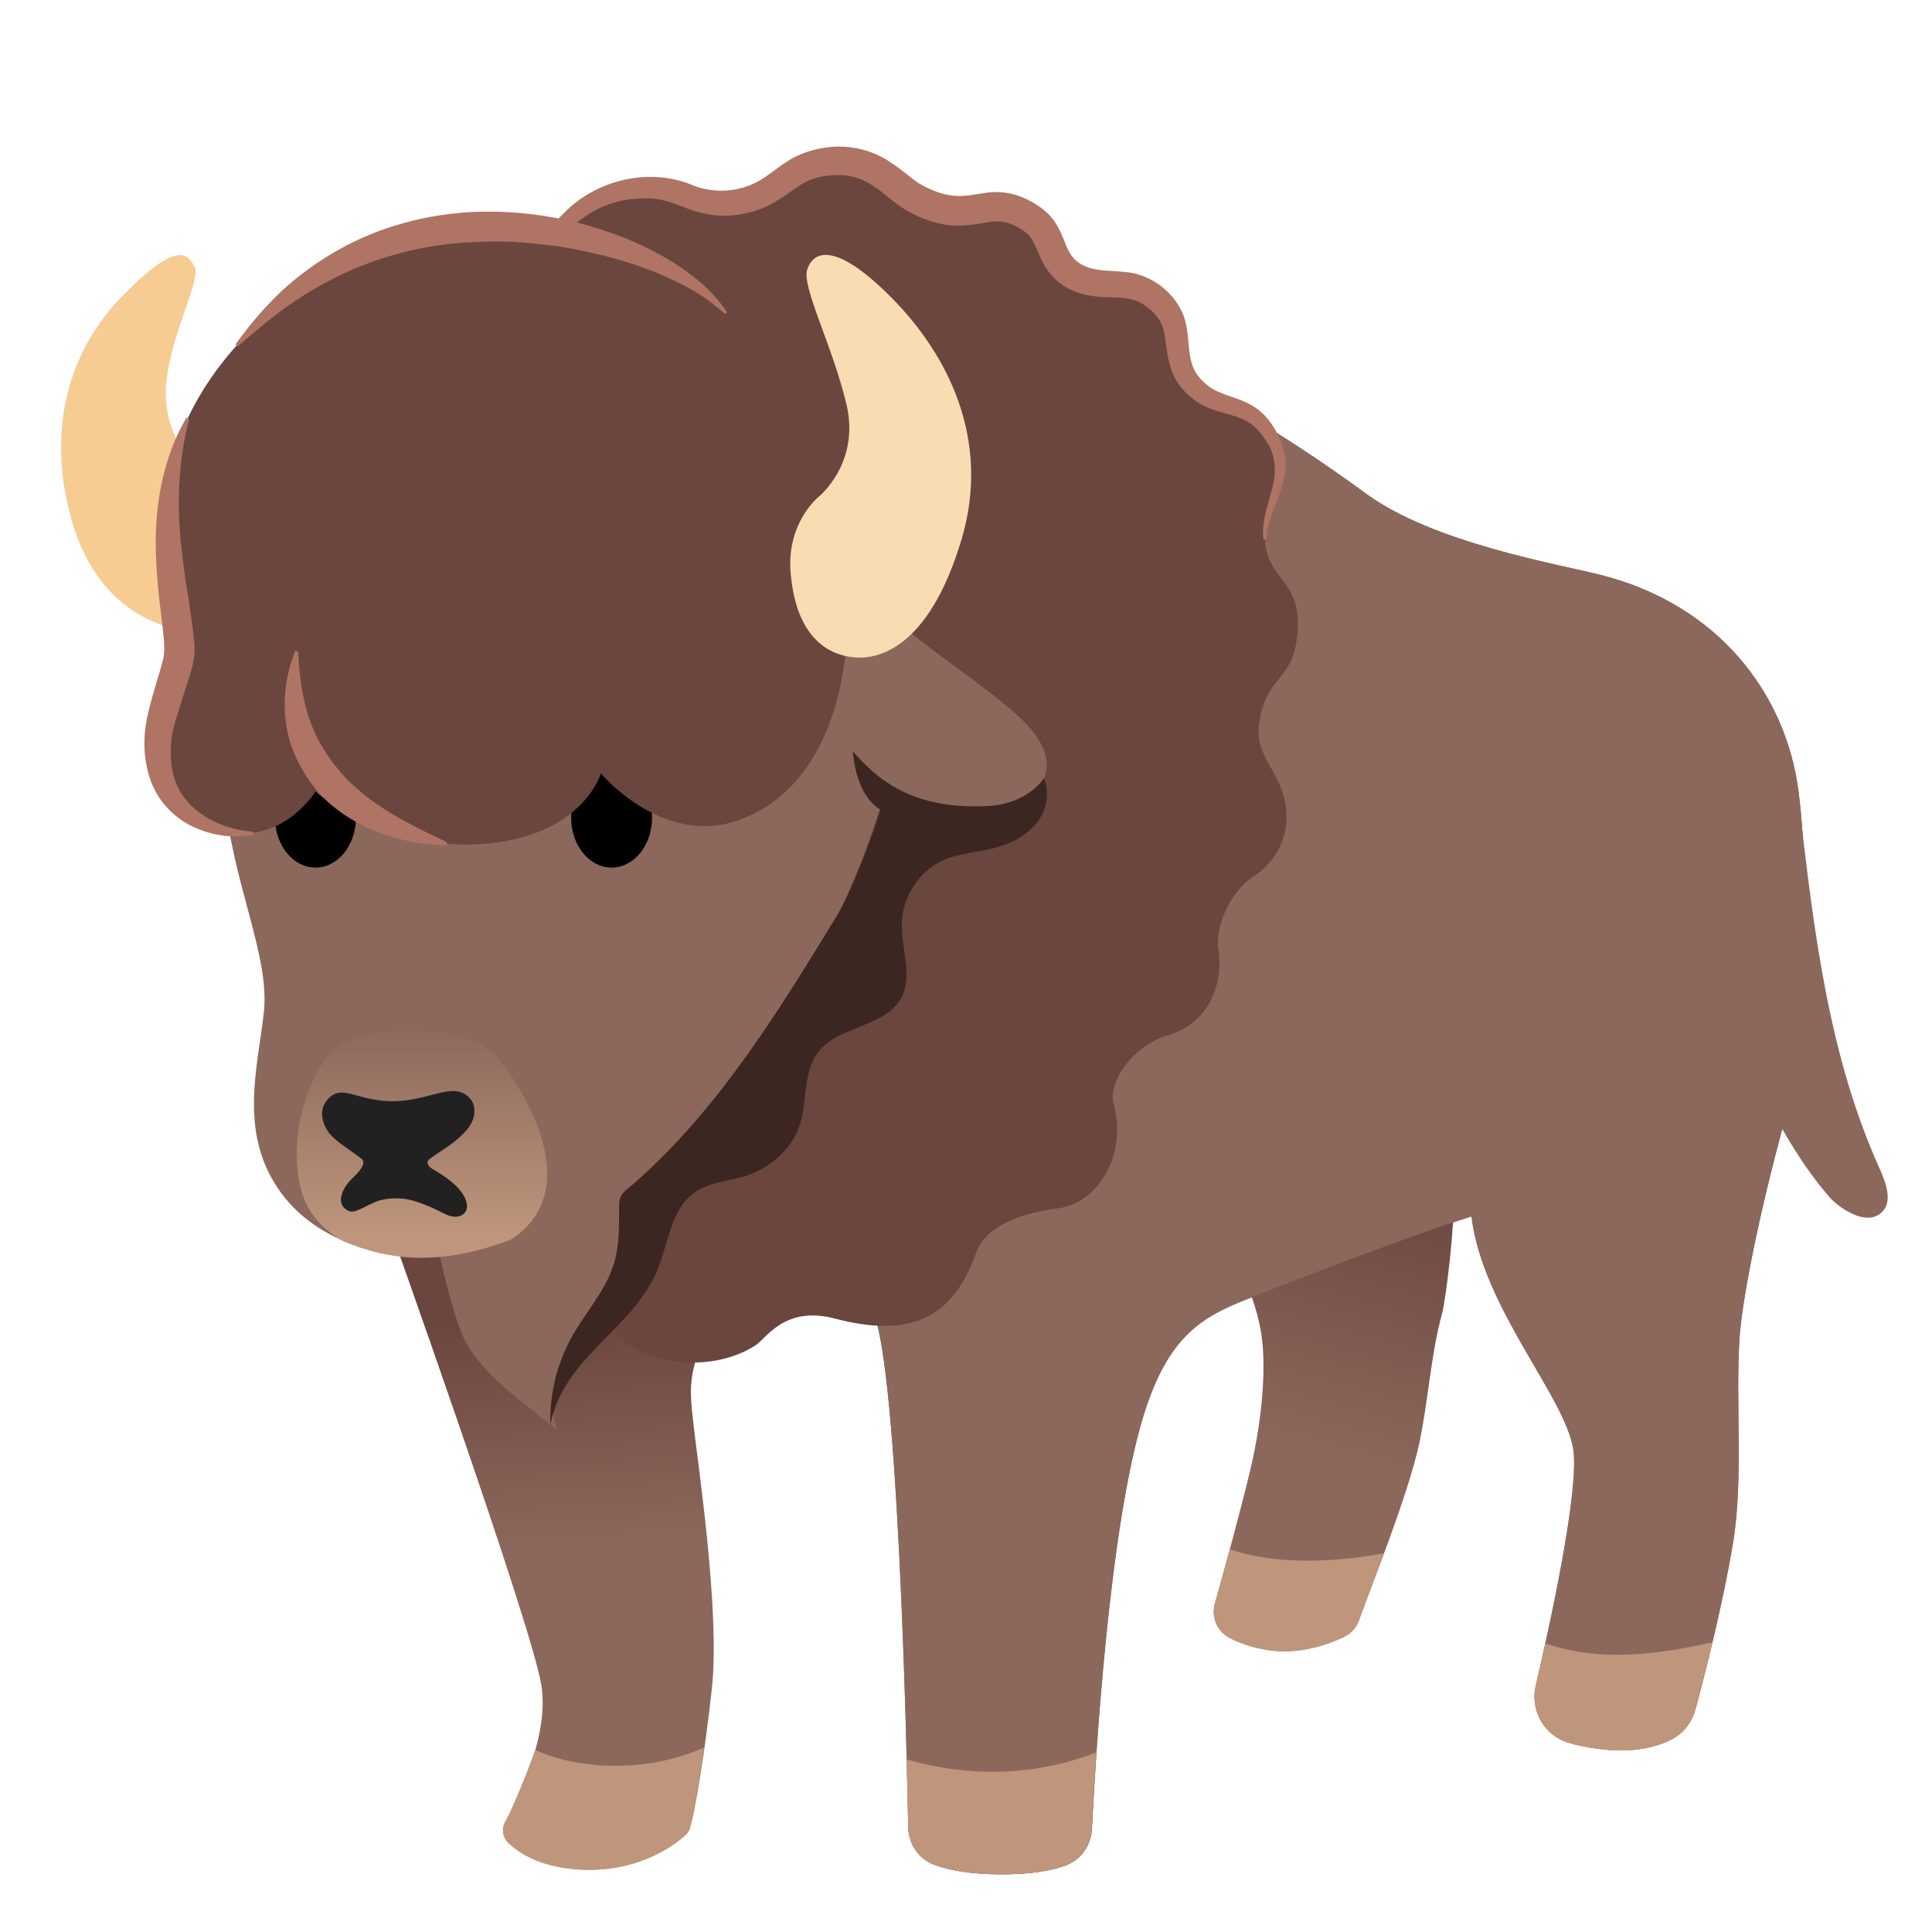
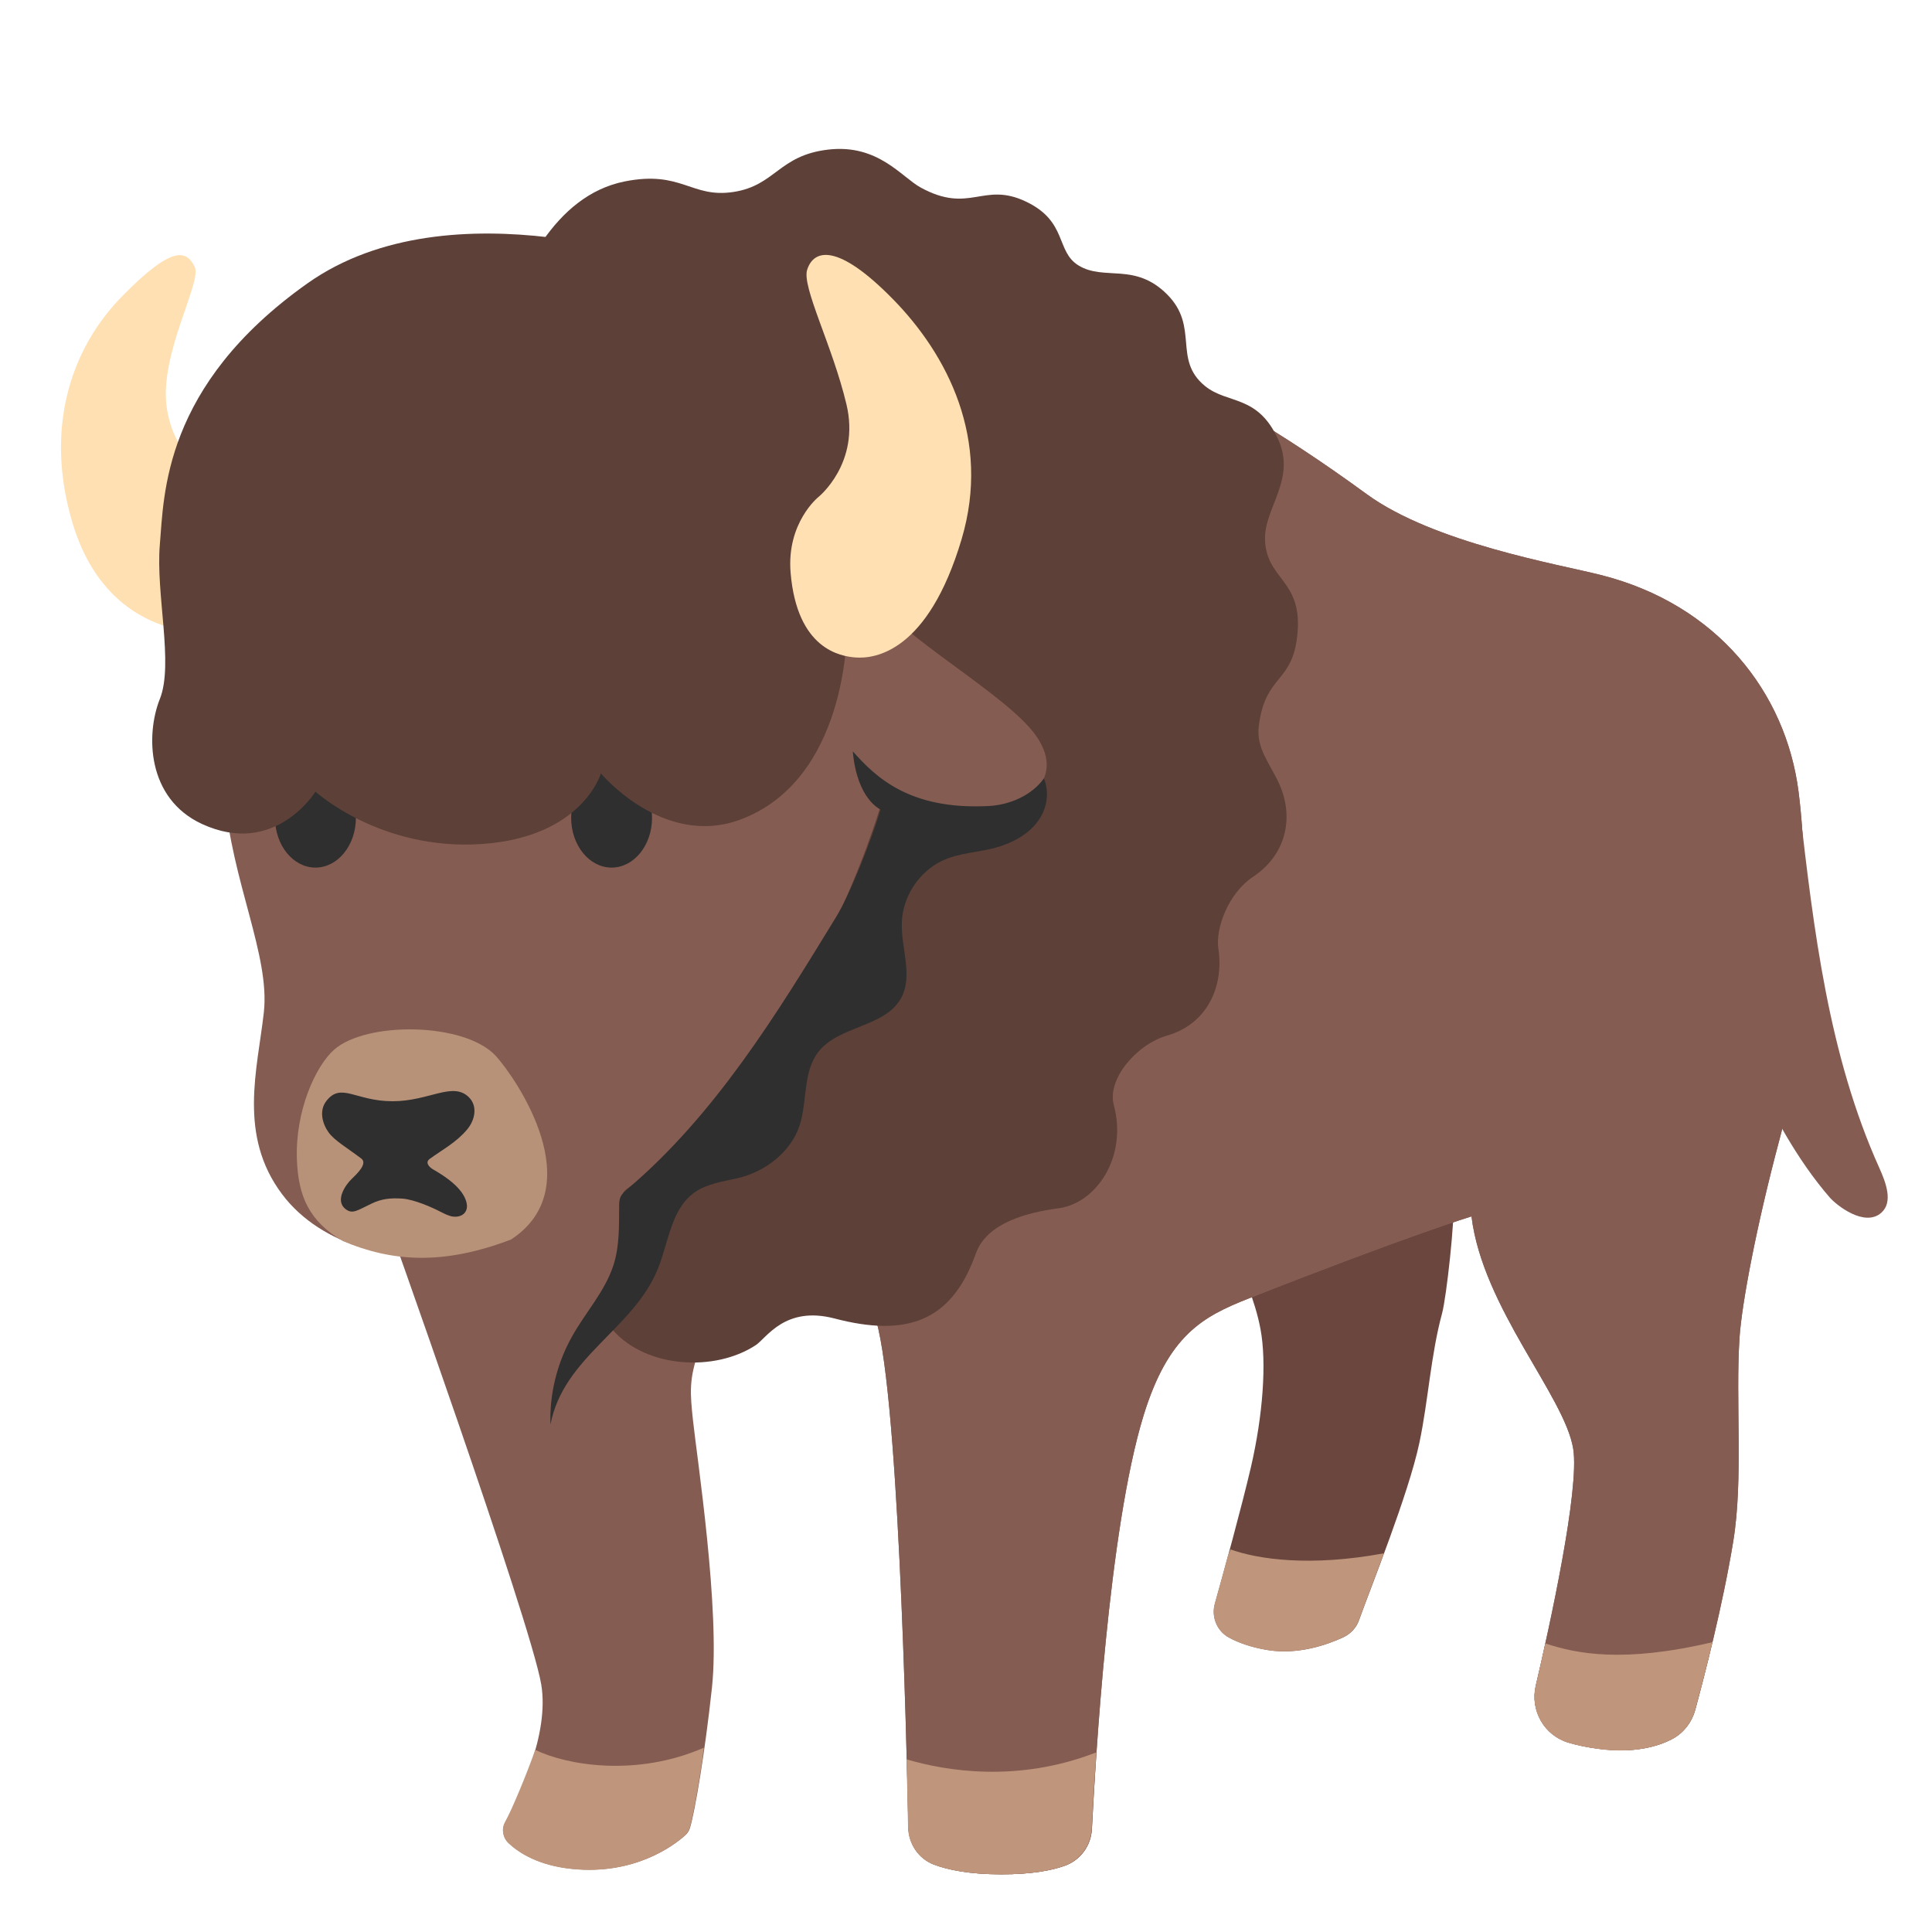
<svg xmlns="http://www.w3.org/2000/svg" version="1.1" id="Layer_9" x="0px" y="0px" viewBox="0 0 128 128" style="enable-background:new 0 0 128 128;" xml:space="preserve">
-   <path style="fill:#F7CC93;" d="M14.18,41.9c1.17-0.1,1.26-0.41,1.26-5.2c0-3.78-0.41-4.88-0.41-4.88s-3.36-0.68-3.98-4.79  c-0.53-3.53,2.35-8.34,1.85-9.35c-0.52-1.05-1.39-1.55-4.82,1.96c-3.41,3.48-5.13,8.75-3.29,14.96  C7.02,42.13,13.24,41.98,14.18,41.9z" />
+   <defs id="defs85277" />
+   <path style="fill:#ffe0b2;fill-opacity:1" d="M14.18,41.9c1.17-0.1,1.26-0.41,1.26-5.2c0-3.78-0.41-4.88-0.41-4.88s-3.36-0.68-3.98-4.79  c-0.53-3.53,2.35-8.34,1.85-9.35c-0.52-1.05-1.39-1.55-4.82,1.96c-3.41,3.48-5.13,8.75-3.29,14.96  C7.02,42.13,13.24,41.98,14.18,41.9z" id="path85203" />
  <linearGradient id="SVGID_1_" gradientUnits="userSpaceOnUse" x1="90.042" y1="76.785" x2="84.833" y2="95.854">
-     <stop offset="9.566327e-04" style="stop-color:#6A463E" />
-     <stop offset="1" style="stop-color:#8C685C" />
+     <stop offset="9.566327e-04" style="stop-color:#6A463E" id="stop85205" />
+     <stop offset="1" style="stop-color:#8C685C" id="stop85207" />
  </linearGradient>
-   <path style="fill:url(#SVGID_1_);" d="M86.39,69.93c2.2-0.76,4.78-0.48,6.61,0.95c2.44,1.92,3.12,5.3,3.31,8.4  c0.09,1.56-0.48,6.66-0.77,7.74c-0.75,2.76-0.91,5.76-1.5,8.56c-0.72,3.41-3.24,9.63-4,11.76c-0.18,0.51-0.56,0.91-1.05,1.14  c-1.04,0.48-2.97,1.17-5,0.84c-1.15-0.19-1.98-0.51-2.57-0.83c-0.8-0.44-1.17-1.37-0.93-2.24c0.58-2.08,1.77-6.4,2.39-9.06  c0.79-3.42,1.05-6.91,0.63-9.14c-0.73-3.89-3.26-6.82-2.61-11.04c0.42-2.7,2-5.27,4.39-6.59C85.63,70.23,86,70.06,86.39,69.93z" />
+   <path style="fill:#6a463e;fill-opacity:1" d="M86.39,69.93c2.2-0.76,4.78-0.48,6.61,0.95c2.44,1.92,3.12,5.3,3.31,8.4  c0.09,1.56-0.48,6.66-0.77,7.74c-0.75,2.76-0.91,5.76-1.5,8.56c-0.72,3.41-3.24,9.63-4,11.76c-0.18,0.51-0.56,0.91-1.05,1.14  c-1.04,0.48-2.97,1.17-5,0.84c-1.15-0.19-1.98-0.51-2.57-0.83c-0.8-0.44-1.17-1.37-0.93-2.24c0.58-2.08,1.77-6.4,2.39-9.06  c0.79-3.42,1.05-6.91,0.63-9.14c-0.73-3.89-3.26-6.82-2.61-11.04c0.42-2.7,2-5.27,4.39-6.59C85.63,70.23,86,70.06,86.39,69.93z" id="path85210" />
  <linearGradient id="SVGID_2_" gradientUnits="userSpaceOnUse" x1="73.313" y1="85.183" x2="74.15" y2="100.671">
-     <stop offset="9.566327e-04" style="stop-color:#6A463E" />
-     <stop offset="1" style="stop-color:#8C685C" />
+     <stop offset="9.566327e-04" style="stop-color:#6A463E" id="stop85212" />
+     <stop offset="1" style="stop-color:#8C685C" id="stop85214" />
  </linearGradient>
-   <path style="fill:url(#SVGID_2_);" d="M72.27,22.88c0,0,6.11,0.97,18.28,9.86c4.44,3.24,12.73,4.65,15.49,5.35  c7.75,1.95,12.28,7.81,13.12,14.37c0.84,6.56,0.28,17.3-1.26,23.02c-1.53,5.72-2.5,10.88-2.65,13.12  c-0.28,4.19,0.26,9.42-0.42,13.53c-0.69,4.23-1.95,9.07-2.51,11.13c-0.23,0.85-0.79,1.58-1.58,1.98c-0.96,0.49-2.5,0.92-4.77,0.63  c-0.82-0.1-1.5-0.25-2.06-0.42c-1.61-0.48-2.54-2.14-2.16-3.77c0.92-3.96,2.91-12.99,2.48-15.69c-0.56-3.49-6-9.35-6.74-15.4  c0,0-4.16,1.26-14.79,5.45c-3.02,1.19-5.29,2.42-6.93,7.72c-2.34,7.6-3.2,23.06-3.43,27.43c-0.06,1.1-0.76,2.05-1.79,2.42  c-0.89,0.32-2.22,0.57-4.2,0.57c-2.14,0-3.56-0.3-4.48-0.65c-1.02-0.39-1.67-1.38-1.69-2.47c-0.12-5.88-0.68-29.84-2.27-34  c-1.81-4.74-10.12-1.63-11.58,2.37c-0.7,1.92-0.61,2.86-0.42,4.65c0.27,2.53,1.81,12.56,1.26,17.72c-0.47,4.37-1.13,8.2-1.45,9.28  c-0.06,0.21-0.18,0.4-0.35,0.54c-0.78,0.69-3.35,2.6-7.42,2.2c-2.25-0.22-3.56-1.07-4.24-1.71c-0.39-0.36-0.49-0.94-0.23-1.4  c0.88-1.6,2.93-5.79,2.38-9.1c-0.7-4.19-10.54-31.72-10.54-31.72l16.82-37.49L72.27,22.88z" />
-   <path style="fill:#8C685C;" d="M72.27,22.88c0,0,6.11,0.97,18.28,9.86c4.44,3.24,12.73,4.65,15.49,5.35  c7.75,1.95,12.28,7.81,13.12,14.37c0.84,6.56,0.28,17.3-1.26,23.02c-1.53,5.72-2.5,10.88-2.65,13.12  c-0.28,4.19,0.26,9.42-0.42,13.53c-0.69,4.23-1.95,9.07-2.51,11.13c-0.23,0.85-0.79,1.58-1.58,1.98c-0.96,0.49-2.5,0.92-4.77,0.63  c-0.82-0.1-1.5-0.25-2.06-0.42c-1.61-0.48-2.54-2.14-2.16-3.77c0.92-3.96,2.91-12.99,2.48-15.69c-0.56-3.49-6-9.35-6.74-15.4  c0,0-4.16,1.26-14.79,5.45c-3.02,1.19-5.29,2.42-6.93,7.72c-2.34,7.6-3.2,23.06-3.43,27.43c-0.06,1.1-0.76,2.05-1.79,2.42  c-0.89,0.32-2.22,0.57-4.2,0.57c-2.14,0-3.56-0.3-4.48-0.65c-1.02-0.39-1.67-1.38-1.69-2.47c-0.12-5.88-0.68-29.84-2.27-34  c-1.81-4.74-11.12-1.86-11.58,2.37l-4.19-47.02L72.27,22.88z" />
-   <path style="fill:#6A463E;" d="M83.4,48.09c0.44-3.5,2.3-2.77,2.57-6.22c0.28-3.49-2.09-3.47-2.16-6.14  c-0.05-2.09,2.07-3.97,0.88-6.6c-1.37-3.02-3.36-2.33-4.86-3.56c-2.15-1.76-0.35-3.91-2.51-6.07c-2.14-2.14-4.15-0.87-5.86-1.91  c-1.53-0.93-0.71-2.92-3.5-4.24c-2.83-1.34-3.71,0.86-6.97-0.93c-1.26-0.69-2.82-2.89-6.11-2.51c-3.3,0.38-3.5,2.39-6.3,2.81  c-2.79,0.42-3.42-1.45-7.19-0.7c-4.69,0.94-7,6.15-8.38,10.2c-3.02,8.87-7.24,44.16-7.16,46.17c0.15,4.05,4.41,9.3,6.8,12.49  c2.05,2.73,5.73,4.74,7.97,7.26c2.24,2.52,6.76,2.75,9.45,0.98c0.72-0.48,1.94-2.62,5.21-1.77c4.79,1.26,7.7,0.18,9.29-4.08  c0.23-0.61,0.72-2.58,5.57-3.22c2.49-0.33,4.58-3.4,3.65-6.85c-0.45-1.69,1.49-4,3.53-4.59c2.74-0.79,3.77-3.35,3.4-5.76  c-0.2-1.31,0.64-3.66,2.3-4.76c2.11-1.4,2.77-3.82,1.74-6.14C84.14,50.58,83.21,49.59,83.4,48.09z" />
-   <g>
-     <g>
-       <path style="fill:#AF7464;" d="M83.7,35.73c-0.18-1.64,0.74-3.15,0.76-4.51c0.02-0.68-0.14-1.3-0.49-1.86    c-0.35-0.61-0.79-1.1-1.28-1.4c-0.5-0.31-1.07-0.45-1.89-0.68c-0.4-0.12-0.86-0.28-1.31-0.54c-0.45-0.29-0.83-0.58-1.18-1.01    c-0.75-0.83-0.95-2.03-1.04-2.78c-0.1-0.8-0.2-1.34-0.45-1.73c-0.22-0.39-0.66-0.79-1.1-1.07c-0.44-0.26-0.84-0.38-1.47-0.42    c-0.61-0.06-1.48,0.03-2.61-0.27c-0.56-0.17-1.12-0.42-1.66-0.9c-0.53-0.48-0.86-1.08-1.05-1.5c-0.39-0.88-0.52-1.22-0.81-1.51    c-0.26-0.28-0.77-0.58-1.26-0.75c-0.49-0.14-0.77-0.18-1.43-0.07c-0.62,0.1-1.74,0.34-2.83,0.15c-0.54-0.08-1.04-0.25-1.5-0.43    c-0.24-0.09-0.45-0.2-0.66-0.31l-0.32-0.16l-0.37-0.23c-0.84-0.59-1.3-1.05-1.83-1.39c-1.01-0.69-1.96-0.86-3.16-0.71    c-0.6,0.08-1.08,0.23-1.58,0.52c-0.51,0.27-1.09,0.79-1.96,1.28c-0.86,0.5-1.9,0.77-2.85,0.83c-0.98,0.08-2.07-0.17-2.84-0.47    c-0.79-0.3-1.32-0.51-1.93-0.61c-0.6-0.09-1.25-0.07-1.93,0.01c-1.28,0.18-2.52,0.73-3.58,1.66c-1.1,0.89-2.02,2.07-2.82,3.34    c-0.4,0.64-0.77,1.31-1.12,1.99c-0.37,0.67-0.71,1.37-1.04,2.07l-0.19-0.06c0.5-1.46,1.05-2.91,1.76-4.29    c0.7-1.38,1.55-2.7,2.67-3.79c2.16-2.25,5.78-3.09,8.66-1.81c1.42,0.52,3.04,0.39,4.33-0.37c0.65-0.37,1.22-0.9,1.9-1.31    c0.67-0.42,1.44-0.69,2.21-0.82c1.55-0.3,3.24,0.03,4.54,0.93c0.67,0.42,1.25,0.96,1.86,1.38c0.63,0.37,1.34,0.69,2.06,0.8    c0.73,0.14,1.46-0.01,2.24-0.13c0.77-0.14,1.62-0.09,2.37,0.19c0.74,0.28,1.45,0.68,2.01,1.27c0.57,0.59,0.85,1.38,1.13,2.07    c0.15,0.34,0.33,0.66,0.59,0.9c0.26,0.24,0.59,0.41,0.93,0.52c0.7,0.21,1.48,0.18,2.26,0.26c1.6,0.1,3.08,1.1,3.81,2.53    c0.76,1.46,0.19,3.2,1.15,4.39c0.22,0.3,0.51,0.54,0.8,0.75c0.31,0.2,0.66,0.35,1.02,0.48c0.72,0.25,1.49,0.48,2.13,0.97    c0.63,0.49,1.09,1.17,1.41,1.87c0.35,0.71,0.48,1.53,0.37,2.31c-0.19,1.58-1.22,2.9-1.22,4.42L83.7,35.73z" />
-     </g>
-   </g>
-   <path style="fill:#8C685C;" d="M15.62,42.14c0,0-1.31,3.5-0.74,10.51c0.47,5.77,3.02,10.65,2.6,14.42s-1.73,8.14,1.21,12.05  c1.32,1.76,3.24,2.9,5.31,3.55c1.65,0.52,5.12,0.47,5.12,0.47s0.92,4.28,1.75,5.8c1.15,2.08,3.5,3.8,6.09,5.82  c-0.93-1.89,0.2-5.31,1.49-6.98c4.29-5.55,1.82-8.14,3.09-9.02c11.9-8.29,16.78-25.31,16.78-25.31s6.49,0.56,8.44,0  c1.95-0.56,3.91-2.51,1.4-5.3c-2.51-2.79-9.56-6.7-10.26-8.93c-0.7-2.23-30-4.19-30-4.19L15.62,42.14z" />
-   <path style="fill:#8C685C;" d="M119.22,53.42c0.94,8.17,1.92,16.49,5.3,23.98c0.43,0.96,0.91,2.24,0.13,2.94  c-1.11,1-2.99-0.5-3.43-1.01c-4.37-5.04-6.71-12.62-7.43-14.06" />
-   <ellipse cx="20.9" cy="54.18" rx="2.68" ry="3.3" />
-   <ellipse cx="40.52" cy="54.18" rx="2.68" ry="3.3" />
+   <path style="fill:#855c52;fill-opacity:1" d="M72.27,22.88c0,0,6.11,0.97,18.28,9.86c4.44,3.24,12.73,4.65,15.49,5.35  c7.75,1.95,12.28,7.81,13.12,14.37c0.84,6.56,0.28,17.3-1.26,23.02c-1.53,5.72-2.5,10.88-2.65,13.12  c-0.28,4.19,0.26,9.42-0.42,13.53c-0.69,4.23-1.95,9.07-2.51,11.13c-0.23,0.85-0.79,1.58-1.58,1.98c-0.96,0.49-2.5,0.92-4.77,0.63  c-0.82-0.1-1.5-0.25-2.06-0.42c-1.61-0.48-2.54-2.14-2.16-3.77c0.92-3.96,2.91-12.99,2.48-15.69c-0.56-3.49-6-9.35-6.74-15.4  c0,0-4.16,1.26-14.79,5.45c-3.02,1.19-5.29,2.42-6.93,7.72c-2.34,7.6-3.2,23.06-3.43,27.43c-0.06,1.1-0.76,2.05-1.79,2.42  c-0.89,0.32-2.22,0.57-4.2,0.57c-2.14,0-3.56-0.3-4.48-0.65c-1.02-0.39-1.67-1.38-1.69-2.47c-0.12-5.88-0.68-29.84-2.27-34  c-1.81-4.74-10.12-1.63-11.58,2.37c-0.7,1.92-0.61,2.86-0.42,4.65c0.27,2.53,1.81,12.56,1.26,17.72c-0.47,4.37-1.13,8.2-1.45,9.28  c-0.06,0.21-0.18,0.4-0.35,0.54c-0.78,0.69-3.35,2.6-7.42,2.2c-2.25-0.22-3.56-1.07-4.24-1.71c-0.39-0.36-0.49-0.94-0.23-1.4  c0.88-1.6,2.93-5.79,2.38-9.1c-0.7-4.19-10.54-31.72-10.54-31.72l16.82-37.49L72.27,22.88z" id="path85217" />
+   <path style="fill:#855c52;fill-opacity:1" d="M72.27,22.88c0,0,6.11,0.97,18.28,9.86c4.44,3.24,12.73,4.65,15.49,5.35  c7.75,1.95,12.28,7.81,13.12,14.37c0.84,6.56,0.28,17.3-1.26,23.02c-1.53,5.72-2.5,10.88-2.65,13.12  c-0.28,4.19,0.26,9.42-0.42,13.53c-0.69,4.23-1.95,9.07-2.51,11.13c-0.23,0.85-0.79,1.58-1.58,1.98c-0.96,0.49-2.5,0.92-4.77,0.63  c-0.82-0.1-1.5-0.25-2.06-0.42c-1.61-0.48-2.54-2.14-2.16-3.77c0.92-3.96,2.91-12.99,2.48-15.69c-0.56-3.49-6-9.35-6.74-15.4  c0,0-4.16,1.26-14.79,5.45c-3.02,1.19-5.29,2.42-6.93,7.72c-2.34,7.6-3.2,23.06-3.43,27.43c-0.06,1.1-0.76,2.05-1.79,2.42  c-0.89,0.32-2.22,0.57-4.2,0.57c-2.14,0-3.56-0.3-4.48-0.65c-1.02-0.39-1.67-1.38-1.69-2.47c-0.12-5.88-0.68-29.84-2.27-34  c-1.81-4.74-11.12-1.86-11.58,2.37l-4.19-47.02L72.27,22.88z" id="path85219" />
+   <path style="fill:#5d4037;fill-opacity:1" d="M83.4,48.09c0.44-3.5,2.3-2.77,2.57-6.22c0.28-3.49-2.09-3.47-2.16-6.14  c-0.05-2.09,2.07-3.97,0.88-6.6c-1.37-3.02-3.36-2.33-4.86-3.56c-2.15-1.76-0.35-3.91-2.51-6.07c-2.14-2.14-4.15-0.87-5.86-1.91  c-1.53-0.93-0.71-2.92-3.5-4.24c-2.83-1.34-3.71,0.86-6.97-0.93c-1.26-0.69-2.82-2.89-6.11-2.51c-3.3,0.38-3.5,2.39-6.3,2.81  c-2.79,0.42-3.42-1.45-7.19-0.7c-4.69,0.94-7,6.15-8.38,10.2c-3.02,8.87-7.24,44.16-7.16,46.17c0.15,4.05,4.41,9.3,6.8,12.49  c2.05,2.73,5.73,4.74,7.97,7.26c2.24,2.52,6.76,2.75,9.45,0.98c0.72-0.48,1.94-2.62,5.21-1.77c4.79,1.26,7.7,0.18,9.29-4.08  c0.23-0.61,0.72-2.58,5.57-3.22c2.49-0.33,4.58-3.4,3.65-6.85c-0.45-1.69,1.49-4,3.53-4.59c2.74-0.79,3.77-3.35,3.4-5.76  c-0.2-1.31,0.64-3.66,2.3-4.76c2.11-1.4,2.77-3.82,1.74-6.14C84.14,50.58,83.21,49.59,83.4,48.09z" id="path85221" />
+   <path style="fill:#855c52;fill-opacity:1" d="M15.62,42.14c0,0-1.31,3.5-0.74,10.51c0.47,5.77,3.02,10.65,2.6,14.42s-1.73,8.14,1.21,12.05  c1.32,1.76,3.24,2.9,5.31,3.55c1.65,0.52,5.12,0.47,5.12,0.47s0.92,4.28,1.75,5.8c1.15,2.08,3.5,3.8,6.09,5.82  c-0.93-1.89,0.2-5.31,1.49-6.98c4.29-5.55,1.82-8.14,3.09-9.02c11.9-8.29,16.78-25.31,16.78-25.31s6.49,0.56,8.44,0  c1.95-0.56,3.91-2.51,1.4-5.3c-2.51-2.79-9.56-6.7-10.26-8.93c-0.7-2.23-30-4.19-30-4.19L15.62,42.14z" id="path85229" />
+   <path style="fill:#855c52;fill-opacity:1" d="M119.22,53.42c0.94,8.17,1.92,16.49,5.3,23.98c0.43,0.96,0.91,2.24,0.13,2.94  c-1.11,1-2.99-0.5-3.43-1.01c-4.37-5.04-6.71-12.62-7.43-14.06" id="path85231" />
+   <ellipse cx="20.9" cy="54.18" rx="2.68" ry="3.3" id="ellipse85233" style="fill:#2f2f2f;fill-opacity:1" />
+   <ellipse cx="40.52" cy="54.18" rx="2.68" ry="3.3" id="ellipse85235" style="fill:#2f2f2f;fill-opacity:1" />
  <linearGradient id="SVGID_3_" gradientUnits="userSpaceOnUse" x1="27.958" y1="84.212" x2="27.958" y2="67.924">
-     <stop offset="0.139" style="stop-color:#BF967C" />
-     <stop offset="0.99" style="stop-color:#BF967C;stop-opacity:0.011" />
-     <stop offset="1" style="stop-color:#BF967C;stop-opacity:0" />
+     <stop offset="0.139" style="stop-color:#BF967C" id="stop85237" />
+     <stop offset="0.99" style="stop-color:#BF967C;stop-opacity:0.011" id="stop85239" />
+     <stop offset="1" style="stop-color:#BF967C;stop-opacity:0" id="stop85241" />
  </linearGradient>
-   <path style="fill:url(#SVGID_3_);" d="M22.12,69.56c-1.22,1.09-2.56,4.04-2.45,7.23c0.08,2.51,0.85,4.14,3.04,5.43  c3.23,1.37,6.62,1.63,11.15-0.1c5.29-3.47,0.35-10.66-1.01-12.16C30.78,67.71,24.23,67.66,22.12,69.56z" />
-   <path style="fill:#212121;" d="M31.06,72.69c-1.07-1.05-2.63,0.27-5.05,0.27c-2.46,0-3.42-1.29-4.4,0  c-0.48,0.63-0.25,1.49,0.15,2.05s1.22,1.02,2.18,1.75c0.43,0.33-0.29,1.01-0.63,1.34c-0.39,0.36-1.15,1.43-0.42,2  c0.46,0.36,0.75,0.11,1.73-0.36c0.67-0.32,1.25-0.38,2.03-0.33c0.8,0.06,1.95,0.57,2.55,0.88c0.26,0.13,0.52,0.27,0.8,0.31  c0.29,0.04,0.61-0.03,0.79-0.25c0.31-0.38,0.08-0.96-0.21-1.36c-0.43-0.6-1.17-1.1-1.88-1.51c-0.32-0.19-0.53-0.48-0.23-0.7  c0.85-0.62,1.76-1.09,2.48-1.95C31.49,74.18,31.65,73.27,31.06,72.69z" />
-   <path style="fill:#BF967C;" d="M91.69,102.91c-4.85,0.9-8.31,0.41-10.17-0.26c-0.03,0.12-0.09,0.24-0.15,0.36  c-0.34,1.27-0.66,2.43-0.89,3.24c-0.24,0.87,0.13,1.8,0.93,2.24c0.59,0.32,1.42,0.65,2.57,0.83c2.03,0.33,3.96-0.36,5-0.84  c0.49-0.23,0.87-0.63,1.05-1.14C90.36,106.43,91,104.77,91.69,102.91z" />
-   <path style="fill:#BF967C;" d="M102.38,108.88c-0.23,1.07-0.46,2.04-0.64,2.81c-0.38,1.63,0.56,3.29,2.16,3.77  c0.56,0.17,1.24,0.31,2.06,0.42c2.26,0.29,3.8-0.15,4.77-0.63c0.79-0.4,1.35-1.13,1.58-1.98c0.25-0.91,0.63-2.35,1.04-4.04  c0.02-0.14,0.07-0.29,0.1-0.43C107.55,110.19,104.45,109.57,102.38,108.88z" />
-   <path style="fill:#BF967C;" d="M72.63,116.1c-5.23,2.04-10.01,1.22-12.57,0.46c0,0.01,0,0.02,0,0.03c0.05,1.89,0.08,3.45,0.1,4.47  c0.02,1.09,0.68,2.08,1.69,2.47c0.93,0.35,2.34,0.65,4.48,0.65c1.98,0,3.31-0.25,4.2-0.57c1.03-0.37,1.73-1.32,1.79-2.42  C72.38,120.1,72.48,118.3,72.63,116.1z" />
-   <path style="fill:#BF967C;" d="M35.46,115.93c-0.55,1.58-1.57,4.02-2,4.79c-0.26,0.46-0.15,1.04,0.23,1.4  c0.68,0.64,1.99,1.49,4.24,1.71c4.07,0.4,6.63-1.51,7.42-2.2c0.17-0.15,0.28-0.33,0.35-0.54c0.19-0.66,0.51-2.35,0.84-4.56  c0.03-0.25,0.05-0.5,0.09-0.74C42.18,117.74,37.55,116.96,35.46,115.93z" />
-   <path style="fill:#6A463E;" d="M45.2,17.76c0,0-15.26-5.77-24.84,1.02s-9.49,14.05-9.77,17.3c-0.28,3.26,0.93,7.91,0,10.23  c-0.93,2.33-0.88,6.58,2.79,8.28c4.84,2.23,7.52-2.14,7.52-2.14s4.3,3.92,11,3.47c6.7-0.45,7.91-4.68,7.91-4.68s4.12,4.94,9.21,3.07  c7.07-2.6,7.07-12.28,7.07-12.28l-10.6-23.26L45.2,17.76z" />
-   <g>
-     <path style="fill:#AF7464;" d="M48.02,20.8c-1.14-1.07-2.43-1.81-3.79-2.41c-1.34-0.63-2.75-1.06-4.16-1.44   c-1.42-0.33-2.84-0.65-4.29-0.77c-1.43-0.17-2.87-0.23-4.3-0.14c-2.85,0.09-5.65,0.74-8.29,1.89c-1.31,0.59-2.6,1.29-3.83,2.14   c-1.24,0.84-2.39,1.83-3.6,2.87l-0.16-0.12c0.91-1.27,1.92-2.46,3.05-3.53c1.15-1.06,2.42-1.98,3.78-2.74   c2.72-1.54,5.83-2.36,8.95-2.51c3.13-0.13,6.26,0.37,9.2,1.42c1.47,0.53,2.89,1.19,4.2,2.04c1.3,0.85,2.54,1.87,3.39,3.2   L48.02,20.8z" />
-   </g>
-   <path style="fill:#FADCB2;" d="M56.7,43.56c-1.01-0.07-3.89-0.54-4.32-5.61c-0.28-3.32,1.84-5.02,1.84-5.02s2.79-2.23,1.86-6.14  c-0.93-3.91-2.98-7.8-2.6-8.93c0.44-1.35,2.02-1.77,5.67,1.95c3.63,3.7,6.52,9.3,4.56,15.91C61.48,43.22,57.95,43.65,56.7,43.56z" />
-   <g>
-     <path style="fill:#AF7464;" d="M12.53,27.77c-0.7,2.72-0.79,5.26-0.58,7.82c0.13,1.28,0.27,2.55,0.51,3.85l0.29,2.03   c0.05,0.35,0.09,0.72,0.12,1.14c0.01,0.21,0.03,0.43,0.01,0.7c0,0.23-0.09,0.67-0.13,0.82c-0.21,0.8-0.44,1.41-0.64,2.06   c-0.2,0.63-0.38,1.24-0.55,1.8c-0.3,1.02-0.31,2.22-0.11,3.21c0.23,1,0.8,1.93,1.75,2.62c0.94,0.71,2.19,1.18,3.55,1.28l0.04,0.2   c-1.37,0.28-2.8,0.05-4.05-0.55c-1.25-0.6-2.28-1.7-2.75-3.02c-0.48-1.32-0.53-2.75-0.26-4.11c0.27-1.35,0.75-2.65,1.08-3.95   c0.14-0.61,0.05-1.29-0.02-1.96l-0.24-2.03c-0.15-1.36-0.25-2.73-0.23-4.1c0.05-2.73,0.63-5.51,2.02-7.89L12.53,27.77z" />
-   </g>
-   <g>
-     <path style="fill:#AF7464;" d="M19.76,43.2c0.07,1.71,0.31,3.18,0.74,4.46c0.24,0.63,0.47,1.23,0.83,1.77   c0.32,0.55,0.69,1.11,1.12,1.58c0.19,0.26,0.43,0.48,0.64,0.73l0.73,0.65c0.49,0.46,1.07,0.82,1.66,1.23   c1.21,0.76,2.58,1.45,4.13,2.18l0,0.2c-1.62-0.01-3.23-0.33-4.73-0.93c-1.49-0.61-2.91-1.52-3.96-2.78   c-1.02-1.27-1.77-2.79-1.98-4.41c-0.21-1.62,0.01-3.27,0.63-4.78L19.76,43.2z" />
-   </g>
-   <path style="fill:#3B2622;" d="M56.5,49.78c0.28,3.2,1.84,3.85,1.84,3.85c-0.55,1.85-1.95,5.5-2.95,7.13  c-3.96,6.48-8.02,13.09-13.81,18.01c-0.18,0.15-0.37,0.32-0.47,0.53c-0.08,0.19-0.09,0.4-0.09,0.61c-0.01,1.32,0.03,2.65-0.38,3.92  c-0.57,1.75-1.87,3.14-2.76,4.75c-0.98,1.76-1.48,3.78-1.41,5.8c0.85-4.47,5.47-6.31,7.1-10.28c0.73-1.78,0.88-4,2.46-5.11  c0.82-0.57,1.86-0.71,2.83-0.93c1.79-0.41,3.54-1.71,4.12-3.51c0.52-1.61,0.2-3.53,1.24-4.86c1.36-1.75,4.4-1.62,5.47-3.55  c0.83-1.49-0.01-3.33,0.06-5.04c0.06-1.69,1.11-3.3,2.62-4.05c1.18-0.58,2.57-0.56,3.83-0.96c3.15-1,3.49-3.3,2.96-4.52  c-0.81,1.14-2.27,1.75-3.63,1.83C60.23,53.68,58,51.46,56.5,49.78z" />
+   <path style="fill:#b89278;fill-opacity:1" d="M22.12,69.56c-1.22,1.09-2.56,4.04-2.45,7.23c0.08,2.51,0.85,4.14,3.04,5.43  c3.23,1.37,6.62,1.63,11.15-0.1c5.29-3.47,0.35-10.66-1.01-12.16C30.78,67.71,24.23,67.66,22.12,69.56z" id="path85244" />
+   <path style="fill:#2f2f2f;fill-opacity:1" d="M31.06,72.69c-1.07-1.05-2.63,0.27-5.05,0.27c-2.46,0-3.42-1.29-4.4,0  c-0.48,0.63-0.25,1.49,0.15,2.05s1.22,1.02,2.18,1.75c0.43,0.33-0.29,1.01-0.63,1.34c-0.39,0.36-1.15,1.43-0.42,2  c0.46,0.36,0.75,0.11,1.73-0.36c0.67-0.32,1.25-0.38,2.03-0.33c0.8,0.06,1.95,0.57,2.55,0.88c0.26,0.13,0.52,0.27,0.8,0.31  c0.29,0.04,0.61-0.03,0.79-0.25c0.31-0.38,0.08-0.96-0.21-1.36c-0.43-0.6-1.17-1.1-1.88-1.51c-0.32-0.19-0.53-0.48-0.23-0.7  c0.85-0.62,1.76-1.09,2.48-1.95C31.49,74.18,31.65,73.27,31.06,72.69z" id="path85246" />
+   <path style="fill:#BF967C;" d="M91.69,102.91c-4.85,0.9-8.31,0.41-10.17-0.26c-0.03,0.12-0.09,0.24-0.15,0.36  c-0.34,1.27-0.66,2.43-0.89,3.24c-0.24,0.87,0.13,1.8,0.93,2.24c0.59,0.32,1.42,0.65,2.57,0.83c2.03,0.33,3.96-0.36,5-0.84  c0.49-0.23,0.87-0.63,1.05-1.14C90.36,106.43,91,104.77,91.69,102.91z" id="path85248" />
+   <path style="fill:#BF967C;" d="M102.38,108.88c-0.23,1.07-0.46,2.04-0.64,2.81c-0.38,1.63,0.56,3.29,2.16,3.77  c0.56,0.17,1.24,0.31,2.06,0.42c2.26,0.29,3.8-0.15,4.77-0.63c0.79-0.4,1.35-1.13,1.58-1.98c0.25-0.91,0.63-2.35,1.04-4.04  c0.02-0.14,0.07-0.29,0.1-0.43C107.55,110.19,104.45,109.57,102.38,108.88z" id="path85250" />
+   <path style="fill:#BF967C;" d="M72.63,116.1c-5.23,2.04-10.01,1.22-12.57,0.46c0,0.01,0,0.02,0,0.03c0.05,1.89,0.08,3.45,0.1,4.47  c0.02,1.09,0.68,2.08,1.69,2.47c0.93,0.35,2.34,0.65,4.48,0.65c1.98,0,3.31-0.25,4.2-0.57c1.03-0.37,1.73-1.32,1.79-2.42  C72.38,120.1,72.48,118.3,72.63,116.1z" id="path85252" />
+   <path style="fill:#BF967C;" d="M35.46,115.93c-0.55,1.58-1.57,4.02-2,4.79c-0.26,0.46-0.15,1.04,0.23,1.4  c0.68,0.64,1.99,1.49,4.24,1.71c4.07,0.4,6.63-1.51,7.42-2.2c0.17-0.15,0.28-0.33,0.35-0.54c0.19-0.66,0.51-2.35,0.84-4.56  c0.03-0.25,0.05-0.5,0.09-0.74C42.18,117.74,37.55,116.96,35.46,115.93z" id="path85254" />
+   <path style="fill:#5d4037;fill-opacity:1" d="M45.2,17.76c0,0-15.26-5.77-24.84,1.02s-9.49,14.05-9.77,17.3c-0.28,3.26,0.93,7.91,0,10.23  c-0.93,2.33-0.88,6.58,2.79,8.28c4.84,2.23,7.52-2.14,7.52-2.14s4.3,3.92,11,3.47c6.7-0.45,7.91-4.68,7.91-4.68s4.12,4.94,9.21,3.07  c7.07-2.6,7.07-12.28,7.07-12.28l-10.6-23.26L45.2,17.76z" id="path85256" />
+   <path style="fill:#ffe0b2;fill-opacity:1" d="M56.7,43.56c-1.01-0.07-3.89-0.54-4.32-5.61c-0.28-3.32,1.84-5.02,1.84-5.02s2.79-2.23,1.86-6.14  c-0.93-3.91-2.98-7.8-2.6-8.93c0.44-1.35,2.02-1.77,5.67,1.95c3.63,3.7,6.52,9.3,4.56,15.91C61.48,43.22,57.95,43.65,56.7,43.56z" id="path85262" />
+   <path style="fill:#2f2f2f;fill-opacity:1" d="M56.5,49.78c0.28,3.2,1.84,3.85,1.84,3.85c-0.55,1.85-1.95,5.5-2.95,7.13  c-3.96,6.48-8.02,13.09-13.81,18.01c-0.18,0.15-0.37,0.32-0.47,0.53c-0.08,0.19-0.09,0.4-0.09,0.61c-0.01,1.32,0.03,2.65-0.38,3.92  c-0.57,1.75-1.87,3.14-2.76,4.75c-0.98,1.76-1.48,3.78-1.41,5.8c0.85-4.47,5.47-6.31,7.1-10.28c0.73-1.78,0.88-4,2.46-5.11  c0.82-0.57,1.86-0.71,2.83-0.93c1.79-0.41,3.54-1.71,4.12-3.51c0.52-1.61,0.2-3.53,1.24-4.86c1.36-1.75,4.4-1.62,5.47-3.55  c0.83-1.49-0.01-3.33,0.06-5.04c0.06-1.69,1.11-3.3,2.62-4.05c1.18-0.58,2.57-0.56,3.83-0.96c3.15-1,3.49-3.3,2.96-4.52  c-0.81,1.14-2.27,1.75-3.63,1.83C60.23,53.68,58,51.46,56.5,49.78z" id="path85272" />
</svg>
